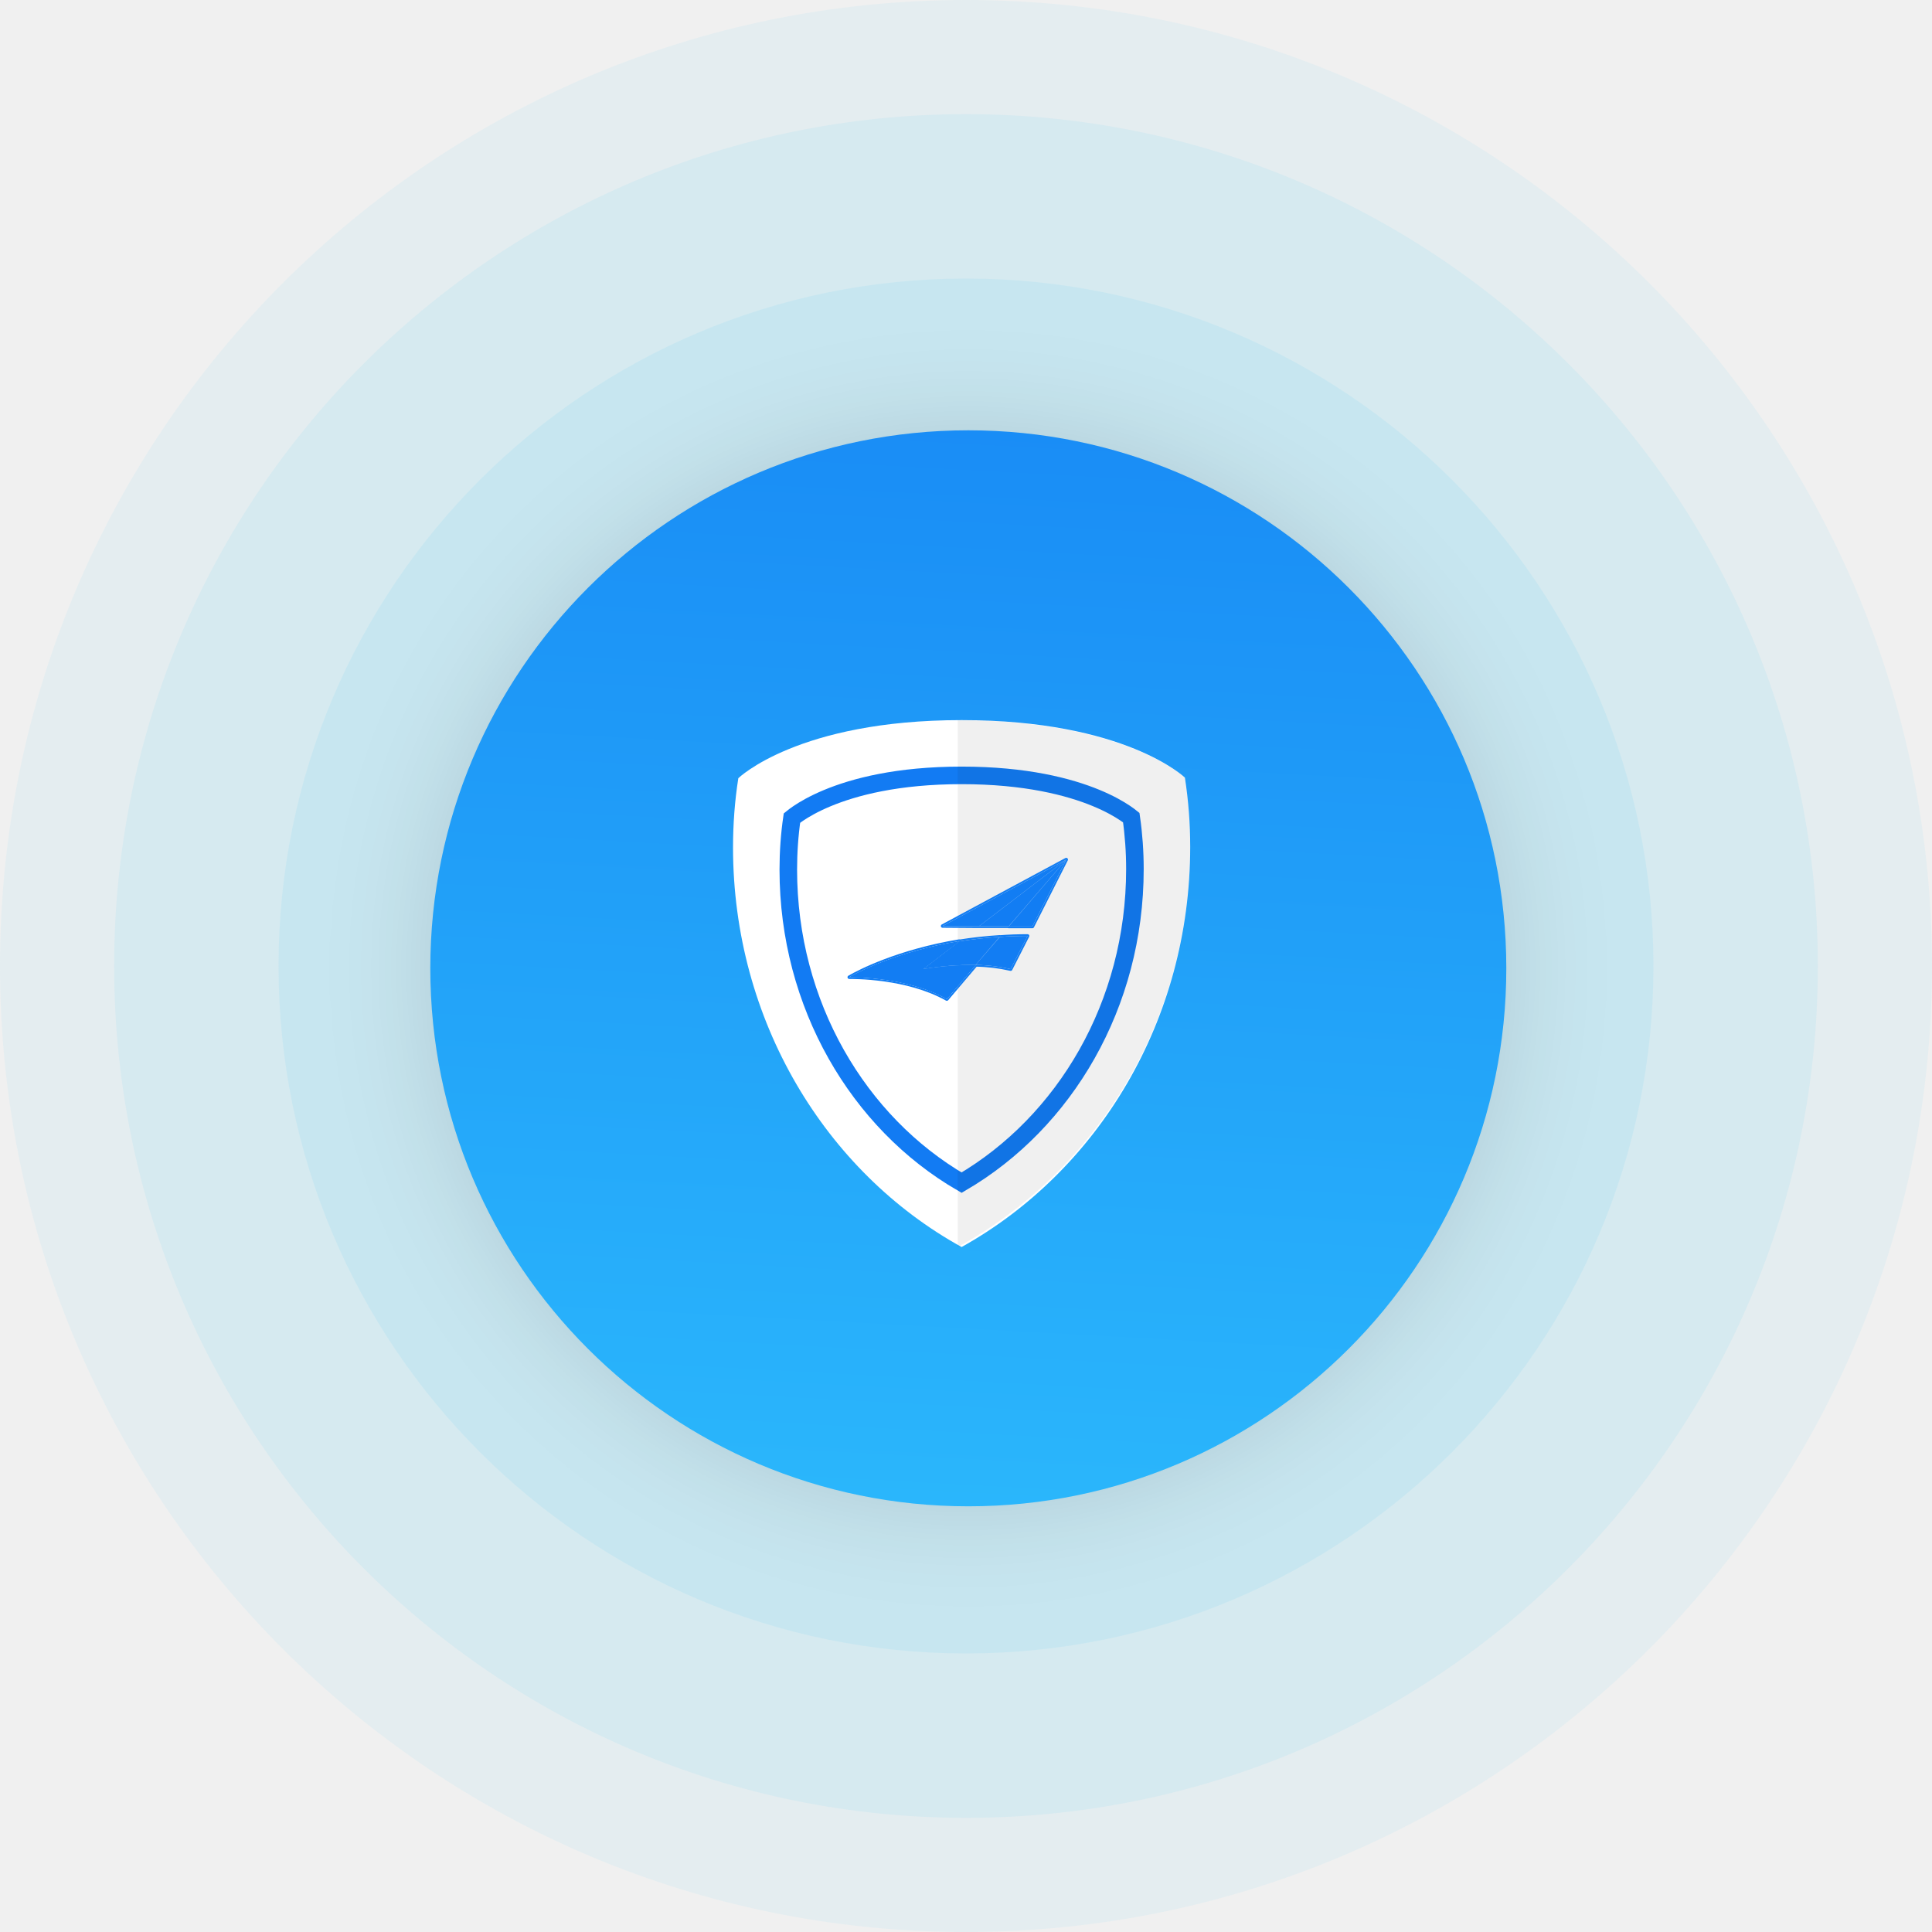
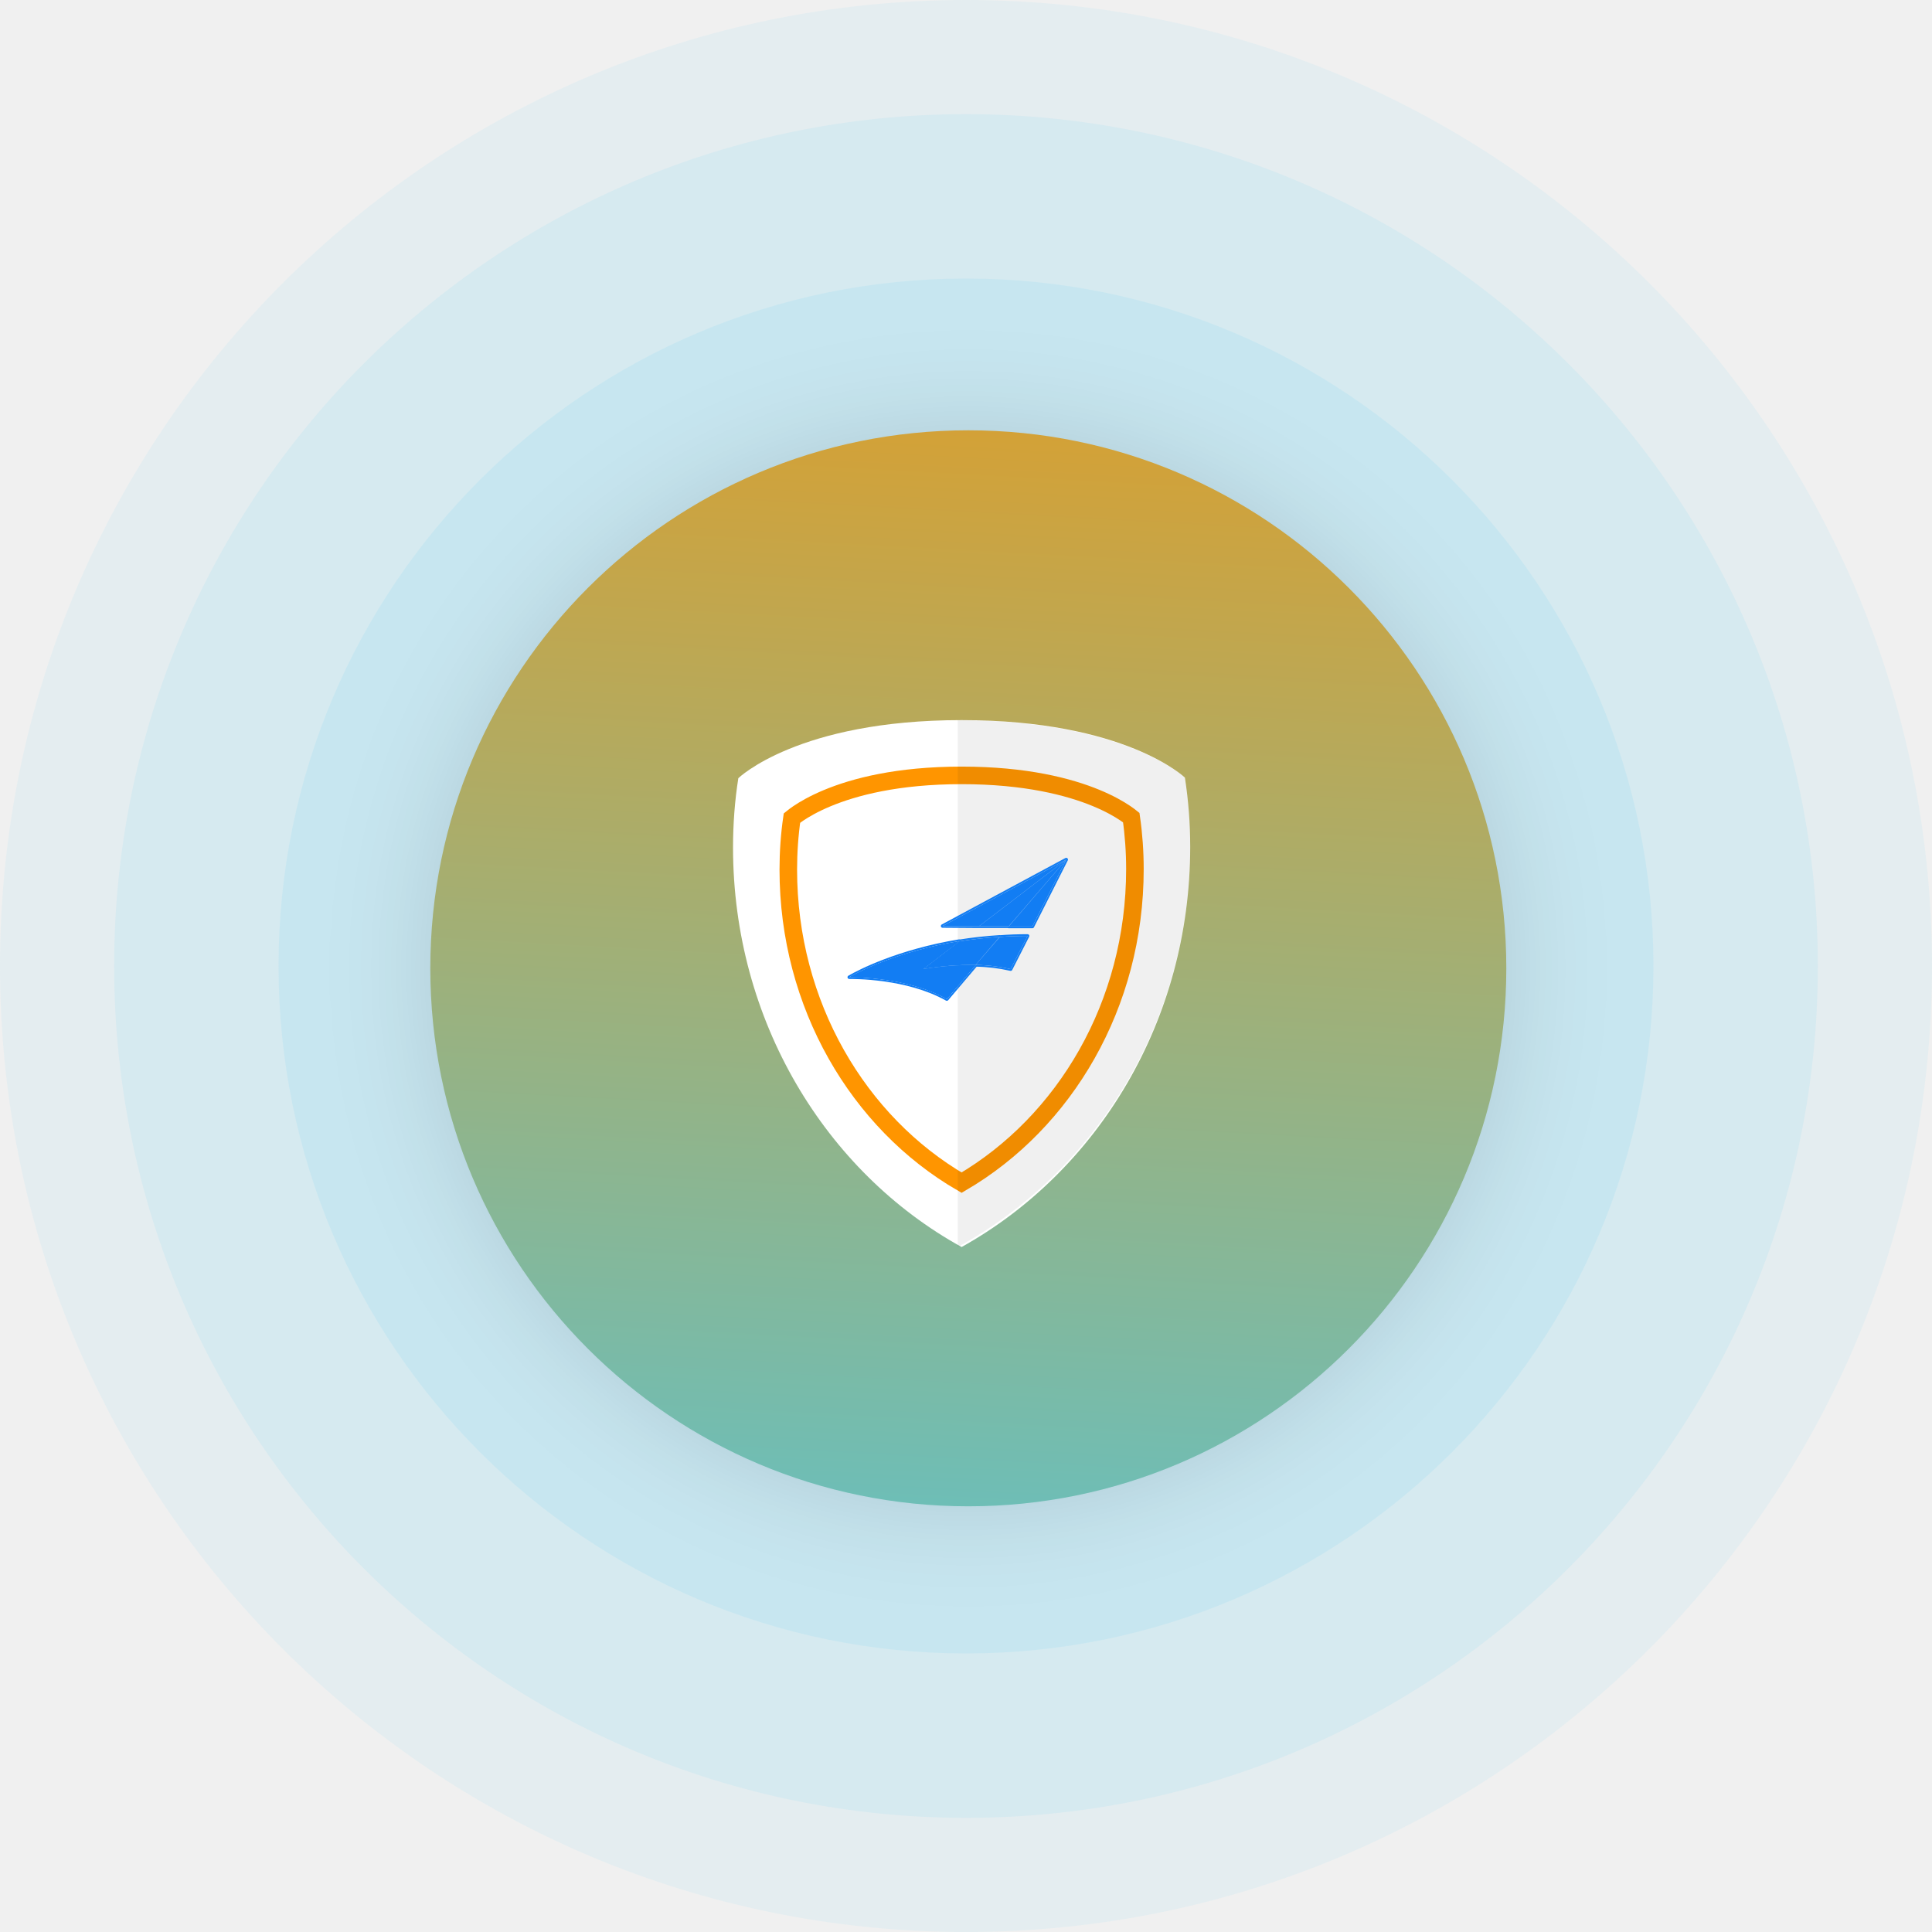
<svg xmlns="http://www.w3.org/2000/svg" width="220" height="220" viewBox="0 0 220 220" fill="none">
  <path opacity="0.08" d="M220 110C220 170.751 170.751 220 110 220C49.249 220 0 170.751 0 110C0 49.249 49.249 0 110 0C170.751 0 220 49.249 220 110Z" fill="#56CCF2" />
  <path opacity="0.1" d="M207 110C207 163.572 163.572 207 110 207C56.428 207 13 163.572 13 110C13 56.428 56.428 13 110 13C163.572 13 207 56.428 207 110Z" fill="#56CCF2" />
  <circle opacity="0.12" cx="110" cy="110" r="78.281" fill="#56CCF2" />
  <g filter="url(#filter0_d)">
    <circle cx="110.263" cy="110.263" r="61.263" fill="url(#paint0_linear)" />
  </g>
  <path d="M134.926 88.548C134.926 88.548 128.15 82 109.5 82C90.85 82 84.075 88.615 84.075 88.615C83.672 91.154 83.471 93.826 83.471 96.499C83.471 116.209 94.003 133.448 109.5 142C124.997 133.381 135.53 116.209 135.53 96.432C135.53 93.76 135.328 91.154 134.926 88.548Z" fill="white" />
-   <path d="M128.121 92.593C128.435 92.803 128.665 92.979 128.819 93.103C129.097 95.04 129.235 96.98 129.235 98.967C129.235 114.401 121.252 127.794 109.498 134.671C97.749 127.845 89.765 114.402 89.765 99.021C89.765 97.033 89.904 95.048 90.18 93.156C90.334 93.03 90.566 92.851 90.883 92.635C91.567 92.171 92.647 91.534 94.187 90.892C97.263 89.609 102.195 88.294 109.5 88.294C116.807 88.294 121.74 89.596 124.817 90.867C126.357 91.502 127.437 92.132 128.121 92.593Z" stroke="#127BF3" stroke-width="2" />
+   <path d="M128.121 92.593C128.435 92.803 128.665 92.979 128.819 93.103C129.097 95.04 129.235 96.98 129.235 98.967C129.235 114.401 121.252 127.794 109.498 134.671C97.749 127.845 89.765 114.402 89.765 99.021C89.765 97.033 89.904 95.048 90.18 93.156C90.334 93.03 90.566 92.851 90.883 92.635C91.567 92.171 92.647 91.534 94.187 90.892C97.263 89.609 102.195 88.294 109.5 88.294C116.807 88.294 121.74 89.596 124.817 90.867C126.357 91.502 127.437 92.132 128.121 92.593Z" stroke="#FF9500" stroke-width="2" />
  <path d="M109.059 82C128.025 82 134.916 88.548 134.916 88.548C135.325 91.154 135.53 93.76 135.53 96.432C135.53 116.209 124.818 133.381 109.059 142V82Z" fill="black" fill-opacity="0.06" />
  <mask id="path-8-outside-1" maskUnits="userSpaceOnUse" x="95.706" y="96.882" width="26" height="18" fill="black">
    <rect fill="white" x="95.706" y="96.882" width="26" height="18" />
    <path d="M121.412 97.882L107.337 105.447L111.471 105.479L121.412 97.882ZM105.117 110.36L109.236 107.208C102.262 108.347 97.816 110.636 96.706 111.278C97.134 111.278 103.256 111.204 107.818 113.761L111.09 109.896C109.089 109.872 107.091 110.029 105.117 110.364V110.36Z" />
    <path d="M105.117 110.36L109.244 107.161C102.27 108.316 97.816 110.636 96.706 111.278C97.134 111.278 103.256 111.204 107.818 113.765L111.101 109.896C109.097 109.872 107.094 110.03 105.117 110.368V110.36Z" />
    <path d="M111.471 105.479H114.862L121.412 97.882L111.471 105.479ZM105.117 110.36C107.09 110.022 109.089 109.86 111.09 109.876L113.829 106.68C112.191 106.787 110.662 106.96 109.225 107.193L105.117 110.36Z" />
    <path d="M114.862 105.502H117.559L121.412 97.882L114.862 105.502ZM111.09 109.876C112.434 109.896 113.773 110.057 115.085 110.357L117.012 106.578C115.923 106.578 114.871 106.616 113.856 106.692L111.09 109.876Z" />
  </mask>
  <path d="M121.412 97.882L107.337 105.447L111.471 105.479L121.412 97.882ZM105.117 110.36L109.236 107.208C102.262 108.347 97.816 110.636 96.706 111.278C97.134 111.278 103.256 111.204 107.818 113.761L111.09 109.896C109.089 109.872 107.091 110.029 105.117 110.364V110.36Z" fill="#127DF3" />
  <path d="M105.117 110.36L109.244 107.161C102.27 108.316 97.816 110.636 96.706 111.278C97.134 111.278 103.256 111.204 107.818 113.765L111.101 109.896C109.097 109.872 107.094 110.03 105.117 110.368V110.36Z" fill="#127DF3" />
  <path d="M111.471 105.479H114.862L121.412 97.882L111.471 105.479ZM105.117 110.36C107.09 110.022 109.089 109.86 111.09 109.876L113.829 106.68C112.191 106.787 110.662 106.96 109.225 107.193L105.117 110.36Z" fill="#127DF3" />
  <path d="M114.862 105.502H117.559L121.412 97.882L114.862 105.502ZM111.09 109.876C112.434 109.896 113.773 110.057 115.085 110.357L117.012 106.578C115.923 106.578 114.871 106.616 113.856 106.692L111.09 109.876Z" fill="#127DF3" />
  <path d="M121.473 97.962C121.516 97.928 121.525 97.865 121.491 97.822C121.458 97.778 121.395 97.769 121.351 97.803L121.473 97.962ZM111.41 105.399C111.366 105.433 111.358 105.496 111.391 105.539C111.425 105.583 111.488 105.592 111.532 105.558L111.41 105.399ZM111.532 105.558L121.473 97.962L121.351 97.803L111.41 105.399L111.532 105.558ZM121.412 97.882L121.59 97.973C121.63 97.895 121.614 97.8 121.552 97.739C121.489 97.678 121.394 97.665 121.317 97.706L121.412 97.882ZM107.337 105.447L107.242 105.271C107.161 105.314 107.121 105.407 107.142 105.495C107.164 105.584 107.244 105.647 107.335 105.647L107.337 105.447ZM111.471 105.479L111.469 105.679H111.471V105.479ZM105.117 110.36L104.995 110.202C104.946 110.24 104.917 110.299 104.917 110.36H105.117ZM109.236 107.208L109.358 107.367C109.431 107.312 109.456 107.213 109.42 107.129C109.383 107.045 109.294 106.996 109.204 107.011L109.236 107.208ZM96.706 111.278L96.606 111.105C96.528 111.151 96.489 111.243 96.513 111.33C96.536 111.418 96.615 111.478 96.706 111.478V111.278ZM107.818 113.761L107.72 113.935C107.804 113.982 107.909 113.963 107.971 113.89L107.818 113.761ZM111.09 109.896L111.242 110.025C111.292 109.966 111.304 109.883 111.271 109.812C111.239 109.742 111.169 109.696 111.092 109.696L111.09 109.896ZM105.117 110.364H104.917C104.917 110.423 104.943 110.479 104.988 110.517C105.033 110.555 105.093 110.571 105.151 110.562L105.117 110.364ZM109.244 107.161L109.366 107.319C109.439 107.263 109.464 107.165 109.427 107.081C109.391 106.997 109.302 106.949 109.211 106.964L109.244 107.161ZM107.818 113.765L107.72 113.939C107.804 113.986 107.909 113.967 107.971 113.894L107.818 113.765ZM111.101 109.896L111.254 110.025C111.304 109.966 111.315 109.883 111.283 109.813C111.251 109.742 111.181 109.696 111.103 109.696L111.101 109.896ZM105.117 110.368H104.917C104.917 110.427 104.943 110.483 104.988 110.521C105.033 110.559 105.093 110.575 105.151 110.565L105.117 110.368ZM114.862 105.479V105.679C114.92 105.679 114.975 105.653 115.013 105.609L114.862 105.479ZM113.829 106.68L113.981 106.811C114.033 106.75 114.044 106.663 114.008 106.591C113.972 106.519 113.896 106.476 113.816 106.481L113.829 106.68ZM109.225 107.193L109.193 106.995C109.16 107.001 109.129 107.014 109.102 107.034L109.225 107.193ZM114.862 105.502L114.71 105.372C114.659 105.431 114.647 105.515 114.68 105.586C114.713 105.657 114.784 105.702 114.862 105.702V105.502ZM117.559 105.502V105.702C117.634 105.702 117.703 105.66 117.737 105.593L117.559 105.502ZM115.085 110.357L115.041 110.551C115.13 110.572 115.222 110.529 115.263 110.447L115.085 110.357ZM117.012 106.578L117.19 106.669C117.221 106.607 117.219 106.533 117.182 106.474C117.146 106.414 117.081 106.378 117.012 106.378V106.578ZM113.856 106.692L113.841 106.493C113.788 106.497 113.74 106.521 113.705 106.561L113.856 106.692ZM121.317 97.706L107.242 105.271L107.431 105.623L121.507 98.058L121.317 97.706ZM107.335 105.647L111.469 105.679L111.472 105.279L107.338 105.247L107.335 105.647ZM105.239 110.519L109.358 107.367L109.115 107.05L104.996 110.202L105.239 110.519ZM109.204 107.011C102.202 108.154 97.733 110.453 96.606 111.105L96.806 111.452C97.899 110.819 102.322 108.54 109.268 107.406L109.204 107.011ZM96.706 111.478C97.139 111.478 103.21 111.407 107.72 113.935L107.916 113.586C103.302 111 97.129 111.078 96.706 111.078V111.478ZM107.971 113.89L111.242 110.025L110.937 109.766L107.666 113.632L107.971 113.89ZM111.092 109.696C109.079 109.672 107.069 109.83 105.084 110.167L105.151 110.562C107.112 110.228 109.099 110.072 111.087 110.096L111.092 109.696ZM105.317 110.364V110.36H104.917V110.364H105.317ZM105.24 110.519L109.366 107.319L109.121 107.003L104.995 110.202L105.24 110.519ZM109.211 106.964C102.209 108.123 97.732 110.454 96.606 111.105L96.806 111.452C97.899 110.819 102.331 108.508 109.277 107.358L109.211 106.964ZM96.706 111.478C97.139 111.478 103.21 111.407 107.72 113.939L107.916 113.59C103.302 111 97.129 111.078 96.706 111.078V111.478ZM107.971 113.894L111.254 110.025L110.949 109.766L107.666 113.635L107.971 113.894ZM111.103 109.696C109.087 109.671 107.072 109.831 105.083 110.171L105.151 110.565C107.116 110.229 109.106 110.072 111.099 110.096L111.103 109.696ZM105.317 110.368V110.36H104.917V110.368H105.317ZM111.471 105.679H114.862V105.279H111.471V105.679ZM115.013 105.609L121.563 98.013L121.26 97.752L114.71 105.348L115.013 105.609ZM105.151 110.558C107.113 110.221 109.099 110.06 111.088 110.076L111.091 109.676C109.079 109.66 107.068 109.823 105.083 110.163L105.151 110.558ZM111.241 110.006L113.981 106.811L113.677 106.55L110.938 109.746L111.241 110.006ZM113.816 106.481C112.173 106.588 110.637 106.762 109.193 106.995L109.257 107.39C110.687 107.159 112.21 106.986 113.842 106.88L113.816 106.481ZM109.102 107.034L104.995 110.202L105.239 110.519L109.347 107.351L109.102 107.034ZM114.862 105.702H117.559V105.302H114.862V105.702ZM117.737 105.593L121.59 97.973L121.233 97.792L117.38 105.412L117.737 105.593ZM121.26 97.752L114.71 105.372L115.013 105.633L121.564 98.013L121.26 97.752ZM111.087 110.076C112.417 110.096 113.742 110.255 115.041 110.551L115.13 110.162C113.804 109.859 112.451 109.696 111.092 109.676L111.087 110.076ZM115.263 110.447L117.19 106.669L116.833 106.487L114.907 110.266L115.263 110.447ZM117.012 106.378C115.918 106.378 114.861 106.416 113.841 106.493L113.871 106.892C114.88 106.816 115.927 106.778 117.012 106.778V106.378ZM113.705 106.561L110.939 109.745L111.24 110.007L114.007 106.823L113.705 106.561Z" fill="#127DF3" mask="url(#path-8-outside-1)" />
  <defs>
    <filter id="filter0_d" x="37" y="37" width="146.526" height="146.526" filterUnits="userSpaceOnUse" color-interpolation-filters="sRGB">
      <feFlood flood-opacity="0" result="BackgroundImageFix" />
      <feColorMatrix in="SourceAlpha" type="matrix" values="0 0 0 0 0 0 0 0 0 0 0 0 0 0 0 0 0 0 127 0" />
      <feOffset />
      <feGaussianBlur stdDeviation="6" />
      <feColorMatrix type="matrix" values="0 0 0 0 0 0 0 0 0 0 0 0 0 0 0 0 0 0 0.12 0" />
      <feBlend mode="normal" in2="BackgroundImageFix" result="effect1_dropShadow" />
      <feBlend mode="normal" in="SourceGraphic" in2="effect1_dropShadow" result="shape" />
    </filter>
    <linearGradient id="paint0_linear" x1="209.816" y1="1.19" x2="196.432" y2="246.38" gradientUnits="userSpaceOnUse">
-       <stop stop-color="#127BF3" />
+       <stop stop-color="#FF9500" />
      <stop offset="1" stop-color="#34CEFF" />
    </linearGradient>
  </defs>
</svg>
